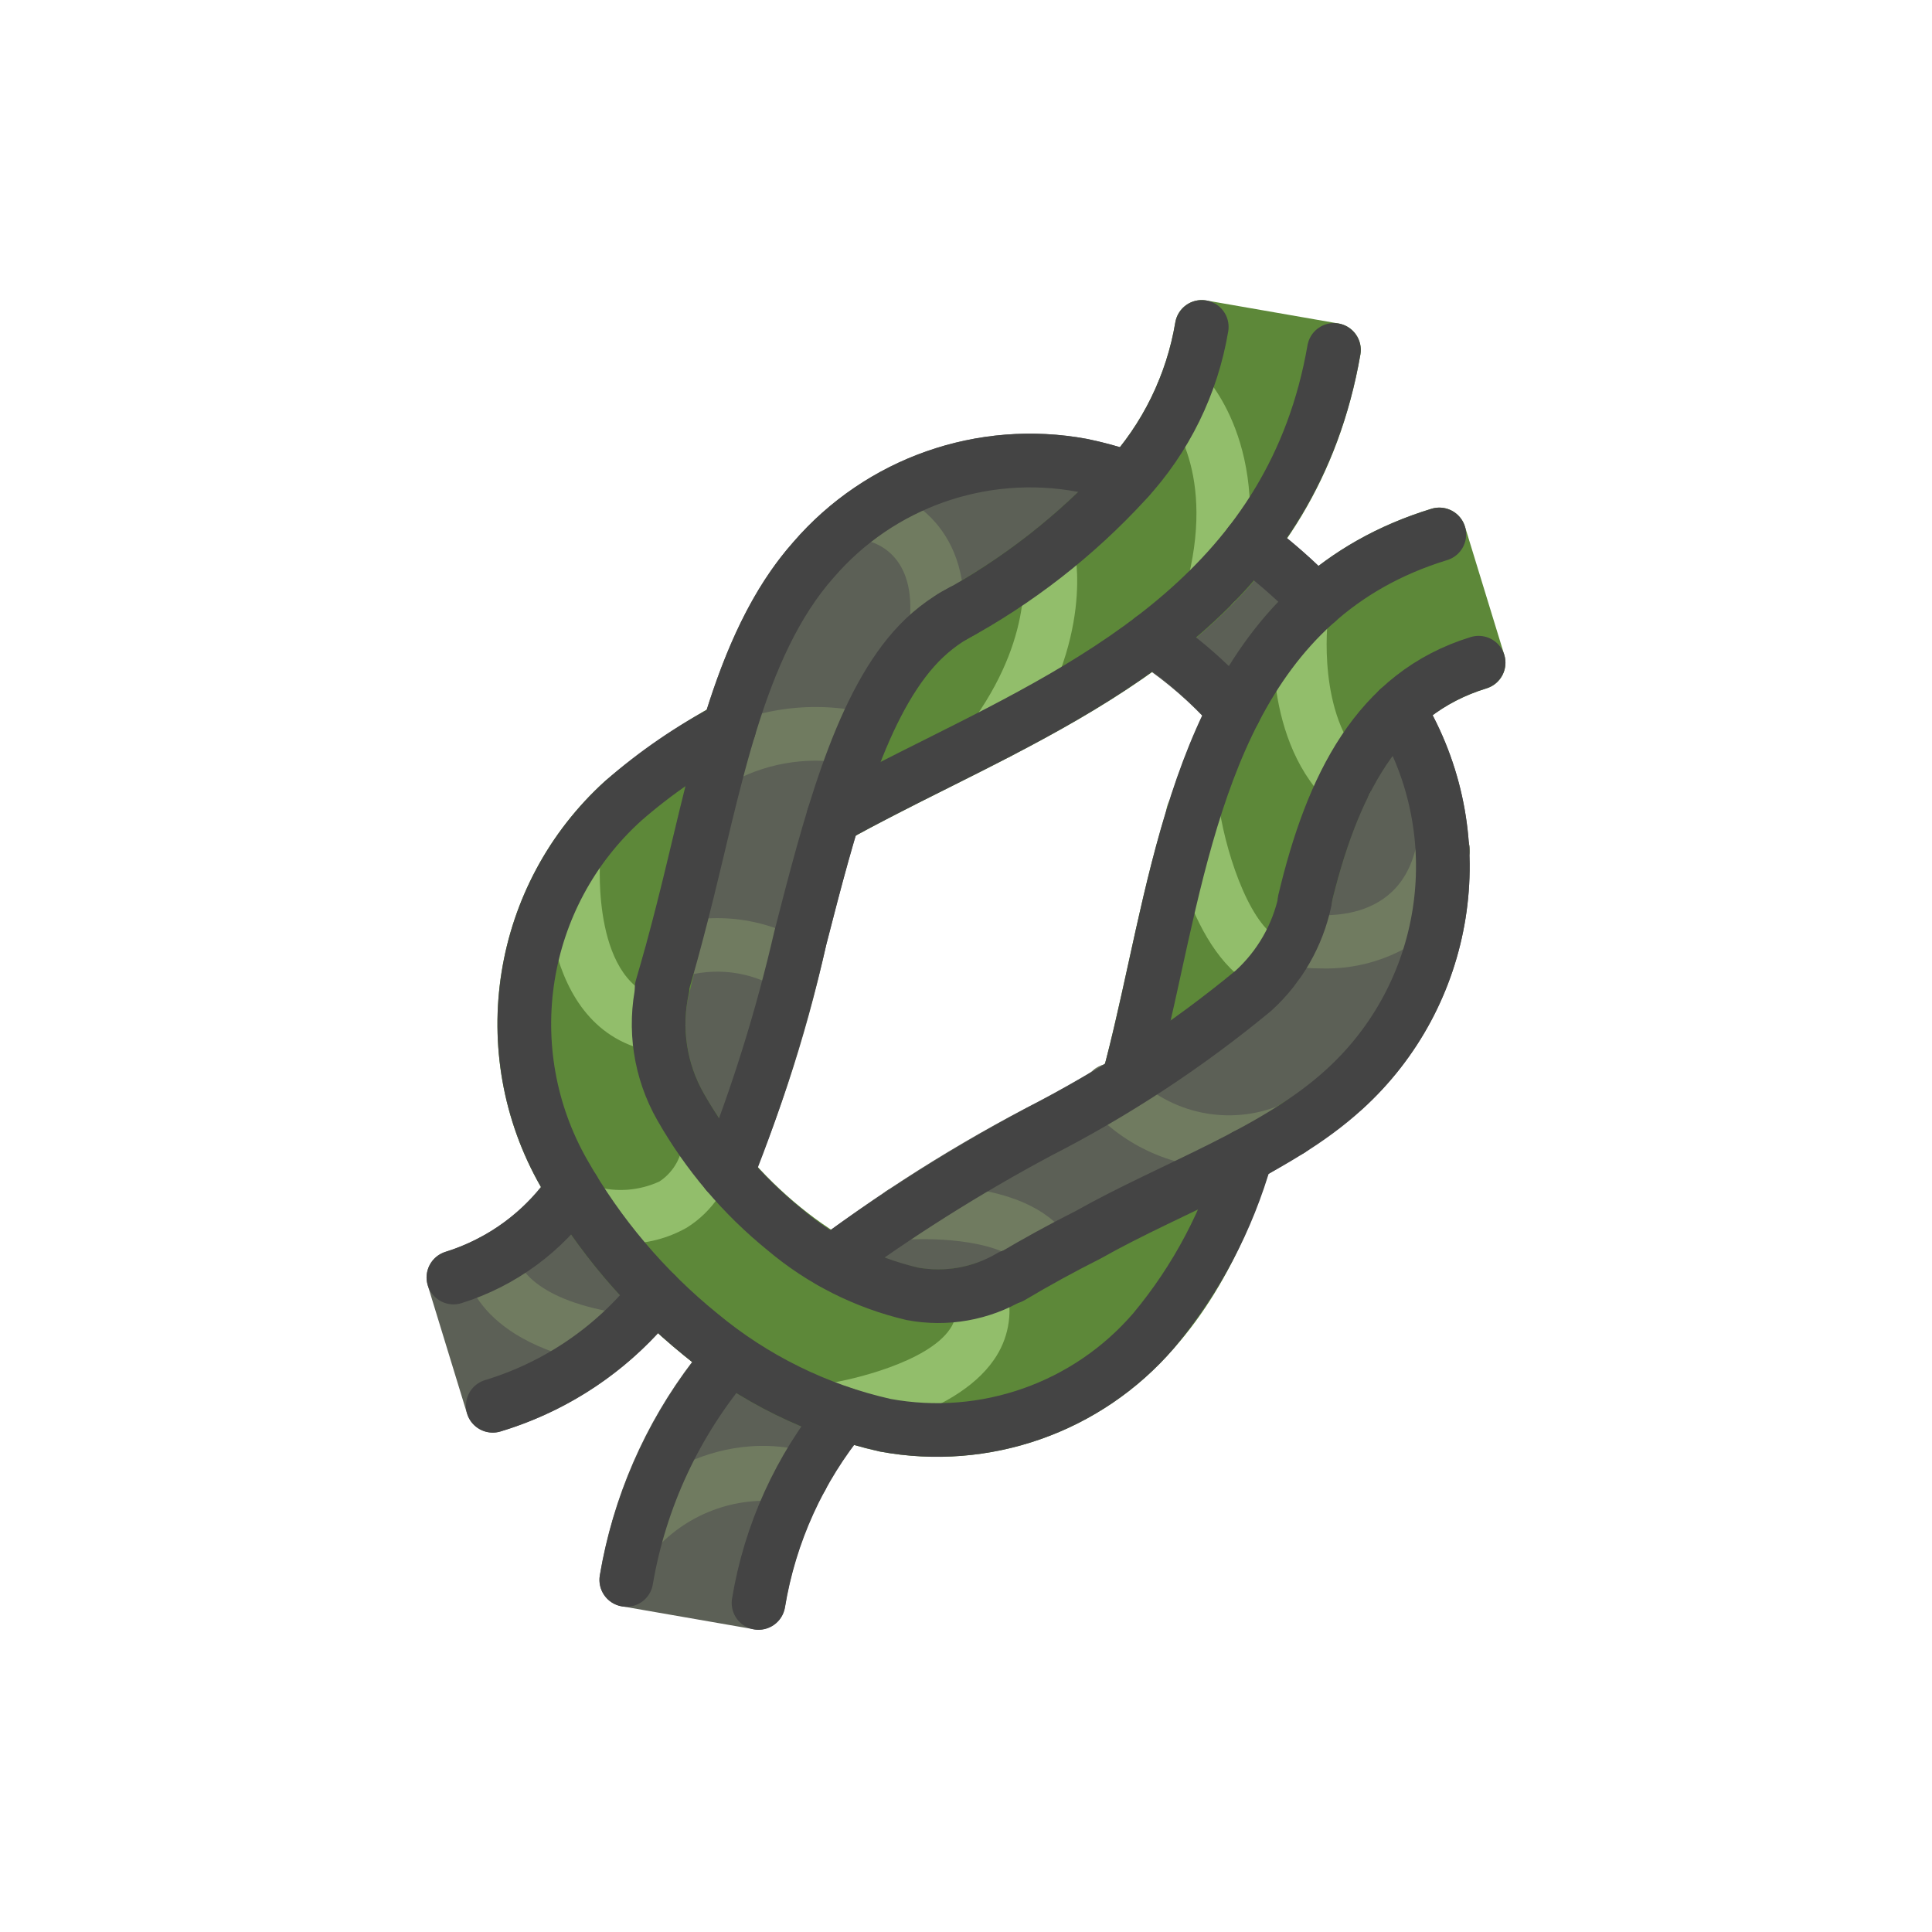
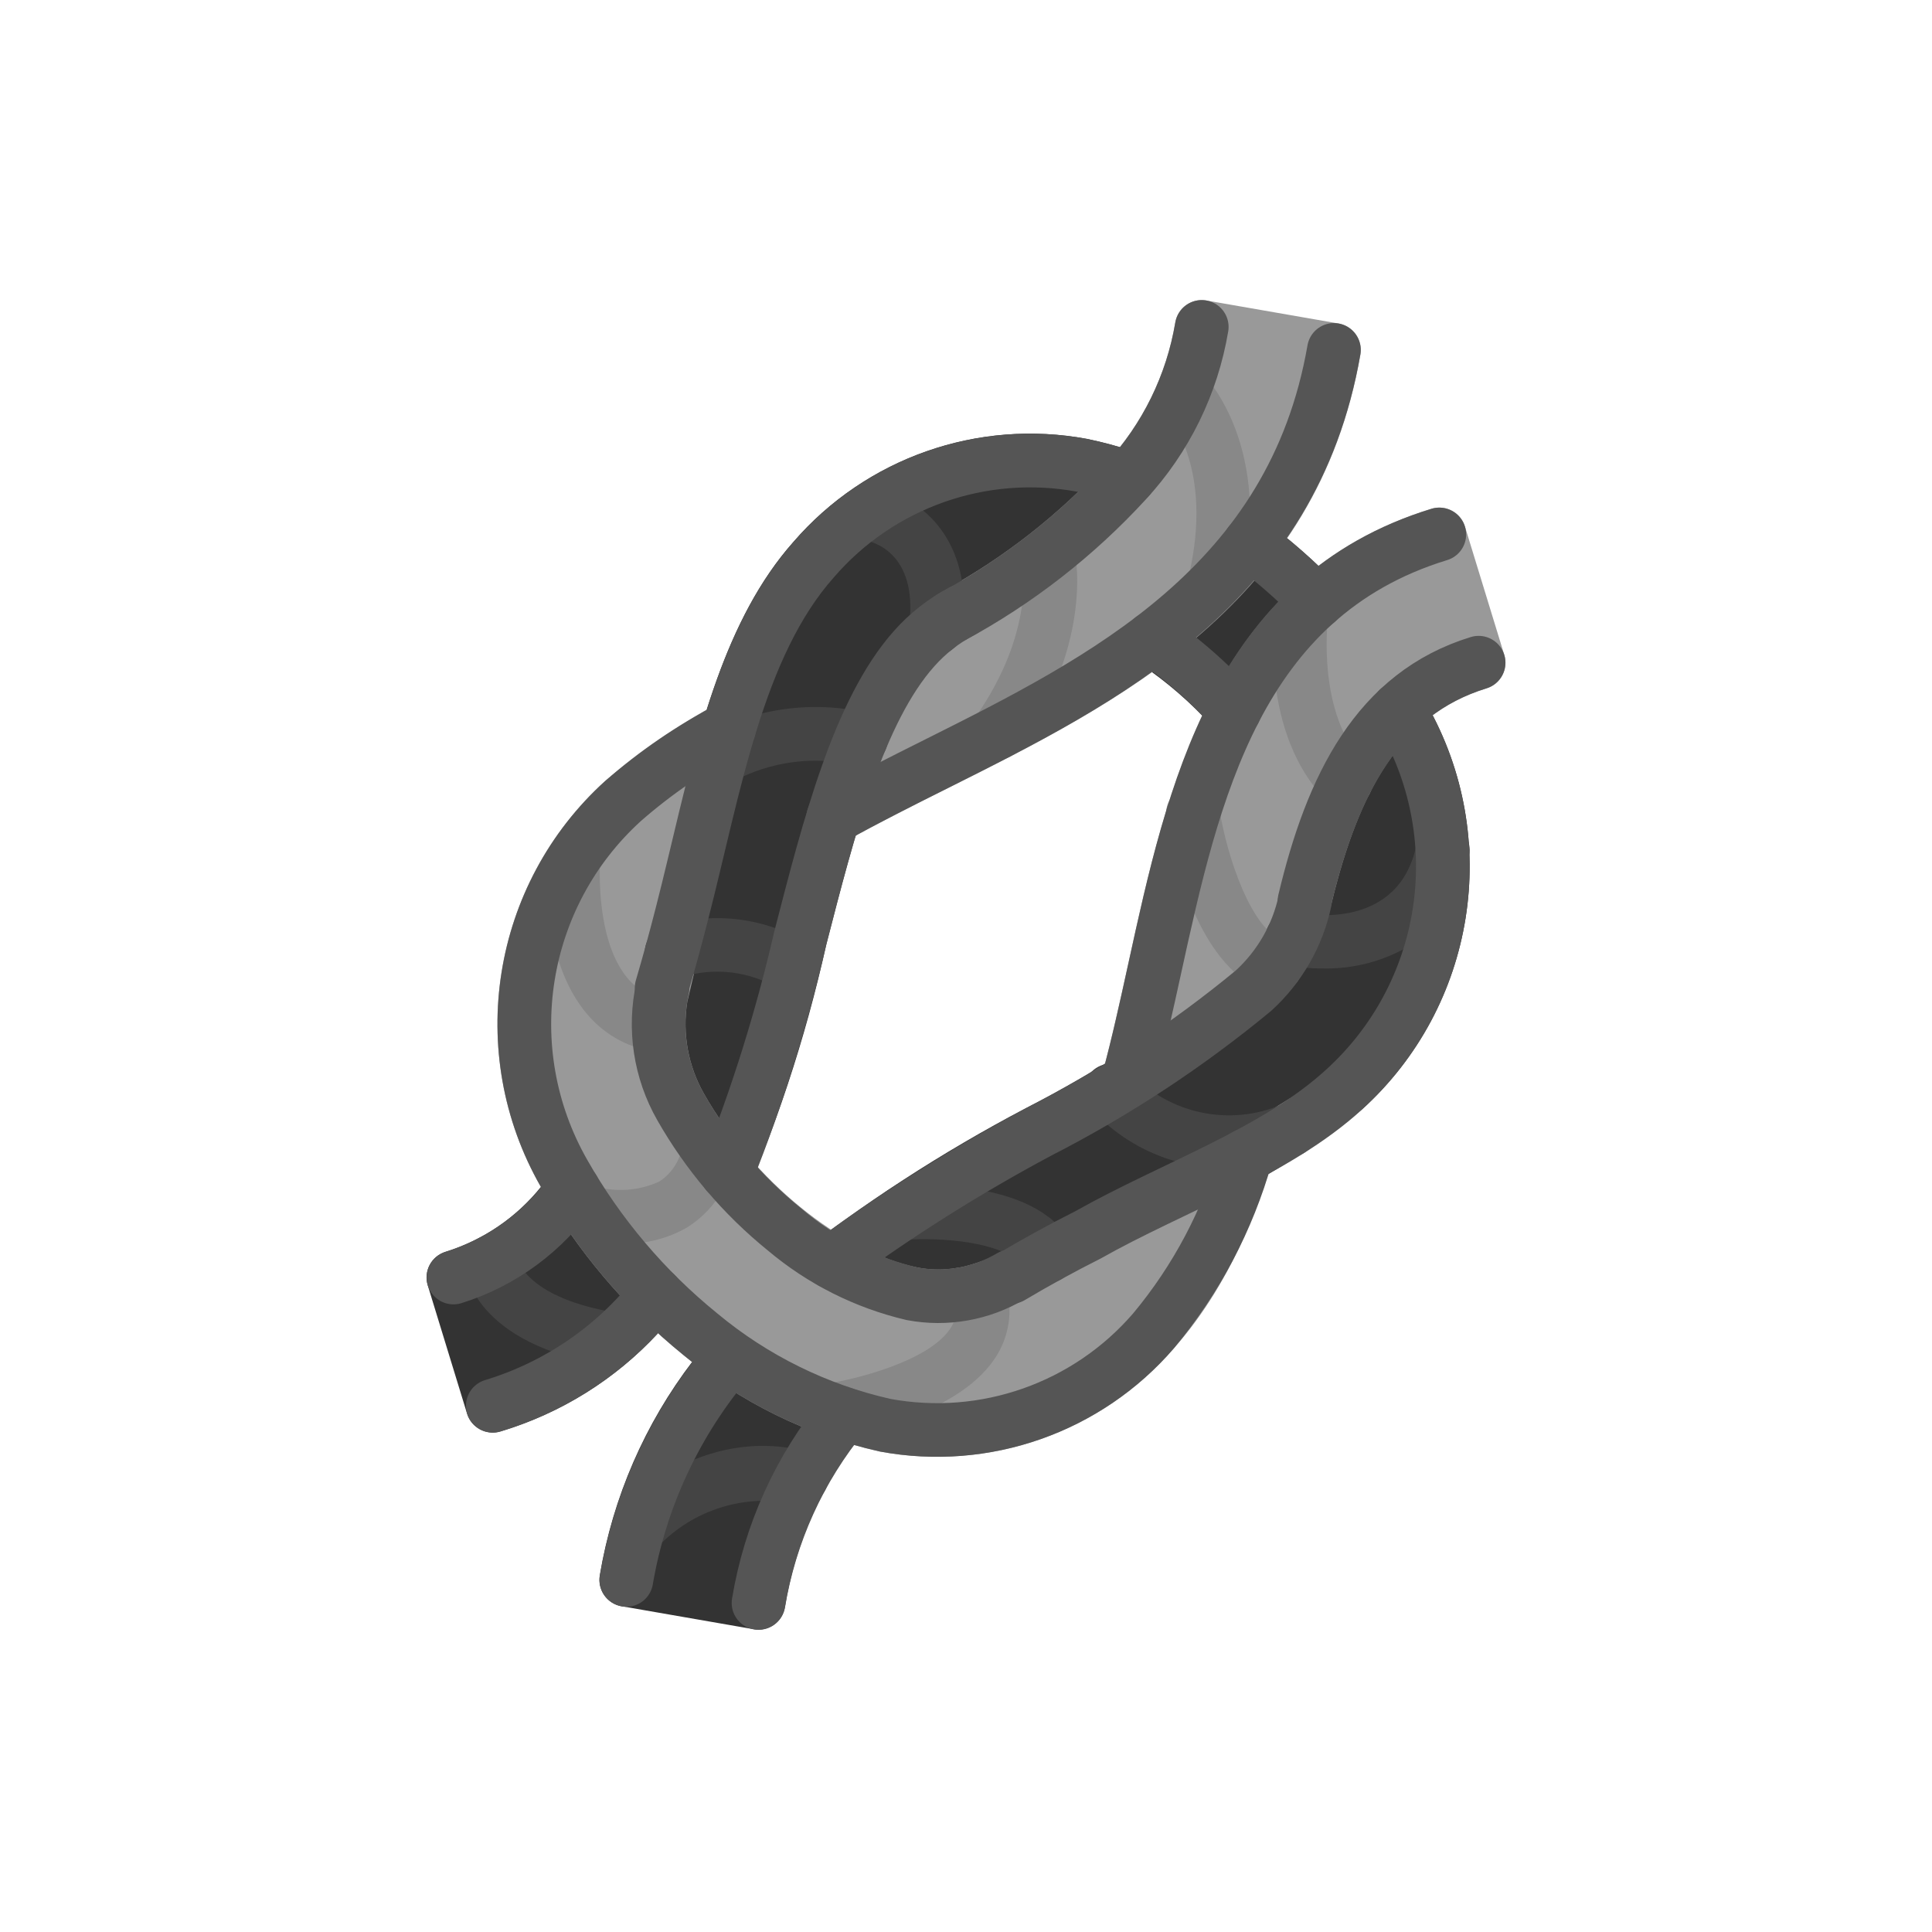
<svg xmlns="http://www.w3.org/2000/svg" viewBox="0 0 72 72" width="72" height="72">
-   <path d="M18.299 47.037s.17 2.168 4.537 2.876m2.198-14.429a5.46 5.46 0 0 1 4.523.516m-2.699-7.766a7.52 7.52 0 0 1 5.227-.694m.185-8.419s3.074.374 2.608 4.286m13.268 11.586s4.736 1 5.626-3.318m-12.376 8.97a6 6 0 0 0 6.679 1.471m-14.477 3.095s4.343-.38 5.458 1.594M23.789 56.956s2.577-2.81 6.076-1.884m14.227-40.464s2.336 2.296 1.168 7.143m-6.204-1.118s.718 2.958-1.898 6.687m-15.79 4.709s-.429 5.567 3.185 6.183m-2.623 6.969s3.76 1.077 4.49-2.313m4.581 9.676s6.314-.912 5.559-4.233m7.907-17.967s.781 4.948 3.069 5.655m.958-13.018s-.51 3.986 1.656 6.151" fill="none" stroke="#444" stroke-linecap="round" stroke-linejoin="round" stroke-width="2" />
-   <path fill="#5C6056" d="M24.523 49.686a13.1 13.1 0 0 1-5.87 3.657 1 1 0 0 1-1.248-.663L15.94 47.9a1 1 0 0 1 .663-1.25 7.35 7.35 0 0 0 3.57-2.436zm-.93-10.57c-.38-1.925.85-5.322.85-5.322.202-.79.395-1.593.586-2.4.98-4.096 1.99-8.33 4.54-11.201a11.65 11.65 0 0 1 10.948-3.836 15.3 15.3 0 0 1 3.143 1.019 25.5 25.5 0 0 1-7.348 6.28 5.3 5.3 0 0 0-1.507 1.183c-1.9 2.14-2.974 6.315-4.011 10.352a52.2 52.2 0 0 1-3.41 10.27s-3.412-4.422-3.791-6.346m22.632-10.741a14.5 14.5 0 0 0-5.175-4.484l1.04-.71a17.3 17.3 0 0 0 4.276-4.31q.753.503 1.478 1.086a22 22 0 0 1 2.688 2.584 10.07 10.07 0 0 0-3.637 4.27zM31.801 53.859a13.8 13.8 0 0 0-2.552 6.045 1 1 0 0 1-1.157.813l-4.926-.857a1 1 0 0 1-.813-1.157 18.05 18.05 0 0 1 3.468-7.985zm-2.44-6.805a57.5 57.5 0 0 1 8.866-5.755 43.4 43.4 0 0 0 7.806-5.122 5.17 5.17 0 0 0 1.774-3.428 14.4 14.4 0 0 1 4.567-7.797q.417.631.79 1.288a12.21 12.21 0 0 1-2.407 15.102 26.7 26.7 0 0 1-6.527 3.925c-1.128.541-2.192 1.053-3.192 1.618a34.4 34.4 0 0 1-5.146 2.326c-2.14.657-6.53-2.157-6.53-2.157" />
-   <path fill="#5D8839" d="M35.173 22.01a23.5 23.5 0 0 0 6.051-4.747 10.2 10.2 0 0 0 2.577-5.251 1 1 0 0 1 1.157-.814l4.926.858a1 1 0 0 1 .814 1.156c-1.613 9.27-8.914 12.925-15.355 16.15-1.538.77-3.03 1.518-4.4 2.313zm12.902 18.92c-.867 3.438-2.037 6.736-4.337 9.328a11.66 11.66 0 0 1-10.948 3.836 17.4 17.4 0 0 1-7.327-3.601 22.2 22.2 0 0 1-5.32-6.284 12.21 12.21 0 0 1 2.406-15.1 26.3 26.3 0 0 1 6.07-3.84s-.98 3.487-1.714 6.607c-.807 3.426-1.292 5.462-1.292 5.462a5.25 5.25 0 0 0 .621 3.421c1.827 3.222 5.113 5.898 7.956 6.477a4 4 0 0 0 1.505.009s1.043-.066 4.824-2.036c4.482-2.335 7.556-4.278 7.556-4.278m-7.172-.286c.434-1.483.79-3.11 1.155-4.777 1.406-6.424 3.155-14.415 11.288-16.907a1 1 0 0 1 1.249.663l1.465 4.78a1 1 0 0 1-.663 1.25c-3.185.976-4.753 3.776-5.777 8.018z" />
-   <path fill="#707B60" d="M22.837 50.913q-.081 0-.161-.013c-4.998-.81-5.35-3.483-5.374-3.784a1 1 0 0 1 1.99-.197c.02.091.393 1.47 3.704 2.006a1 1 0 0 1-.16 1.988zM29.556 37a1 1 0 0 1-.506-.137 4.44 4.44 0 0 0-3.651-.447 1 1 0 0 1-.737-1.86 6.48 6.48 0 0 1 5.402.583A1 1 0 0 1 29.556 37m-2.694-7.767a1 1 0 0 1-.502-1.866 8.5 8.5 0 0 1 5.996-.79 1 1 0 1 1-.541 1.926 6.53 6.53 0 0 0-4.461.6 1 1 0 0 1-.493.13m8.019-4.826a1 1 0 0 1-.994-1.118c.323-2.73-1.4-3.124-1.749-3.176a1.005 1.005 0 0 1-.852-1.124.99.99 0 0 1 1.106-.86c1.405.171 3.941 1.519 3.48 5.396a1 1 0 0 1-.992.882m14.41 11.684a7 7 0 0 1-1.35-.12 1 1 0 0 1-.772-1.185.99.99 0 0 1 1.165-.776l.017.004c.39.08 3.78.67 4.442-2.542a1 1 0 0 1 1.959.405 5 5 0 0 1-2.134 3.32 6.1 6.1 0 0 1-3.327.894m-3.592 7.444a6.74 6.74 0 0 1-5.084-2.266 1 1 0 1 1 1.559-1.254 5.02 5.02 0 0 0 5.58 1.155 1 1 0 0 1 .645 1.893 8.3 8.3 0 0 1-2.7.472m-6.641 4.27a1 1 0 0 1-.872-.509c-.599-1.06-3.29-1.19-4.501-1.089a1 1 0 0 1-.173-1.992c.512-.045 5.024-.366 6.416 2.099a1 1 0 0 1-.87 1.491M23.789 57.956a1 1 0 0 1-.738-1.674c.122-.133 3.035-3.244 7.07-2.175a1 1 0 0 1-.513 1.934 5.5 5.5 0 0 0-5.085 1.595 1 1 0 0 1-.735.32" />
-   <path fill="#92BE6B" d="M45.26 22.752q-.118 0-.234-.028a1 1 0 0 1-.739-1.207c1.007-4.174-.826-6.122-.904-6.203a1 1 0 0 1 1.41-1.418c.111.11 2.725 2.754 1.44 8.09a1 1 0 0 1-.972.766m-8.105 5.568a1 1 0 0 1-.817-1.573c2.292-3.269 1.767-5.78 1.743-5.885a1 1 0 0 1 1.945-.464c.035.139.792 3.443-2.051 7.497a1 1 0 0 1-.82.426M24.553 39.213a1 1 0 0 1-.169-.014c-4.461-.761-4.035-6.98-4.015-7.244a1 1 0 0 1 1.994.151c-.003.047-.311 4.667 2.357 5.122a1 1 0 0 1-.167 1.985m-1.323 7.136a6 6 0 0 1-1.577-.205 1 1 0 1 1 .547-1.924 3.46 3.46 0 0 0 2.378-.191 1.97 1.97 0 0 0 .862-1.37 1 1 0 0 1 1.955.42 3.96 3.96 0 0 1-1.795 2.669 4.6 4.6 0 0 1-2.37.601m7.769 7.196a1 1 0 0 1-.143-1.989c.91-.134 3.698-.79 4.54-2.018.21-.29.28-.658.187-1.003a1 1 0 0 1 1.95-.444 3.2 3.2 0 0 1-.489 2.58c-1.491 2.17-5.455 2.8-5.902 2.864a1 1 0 0 1-.144.01m16.534-16.543a1 1 0 0 1-.295-.044c-2.801-.867-3.67-5.886-3.76-6.455a1 1 0 1 1 1.974-.313c.287 1.8 1.215 4.498 2.376 4.857a1 1 0 0 1-.295 1.955m2.616-6.867a1 1 0 0 1-.707-.293c-2.484-2.483-1.966-6.802-1.942-6.985a1 1 0 0 1 1.984.252c-.004.035-.414 3.534 1.372 5.32a1 1 0 0 1-.707 1.706" />
-   <g fill="none" stroke="#444" stroke-linecap="round" stroke-width="2">
+   <path fill="#333" d="M24.523 49.686a13.1 13.1 0 0 1-5.87 3.657 1 1 0 0 1-1.248-.663L15.94 47.9a1 1 0 0 1 .663-1.25 7.35 7.35 0 0 0 3.57-2.436zm-.93-10.57c-.38-1.925.85-5.322.85-5.322.202-.79.395-1.593.586-2.4.98-4.096 1.99-8.33 4.54-11.201a11.65 11.65 0 0 1 10.948-3.836 15.3 15.3 0 0 1 3.143 1.019 25.5 25.5 0 0 1-7.348 6.28 5.3 5.3 0 0 0-1.507 1.183c-1.9 2.14-2.974 6.315-4.011 10.352a52.2 52.2 0 0 1-3.41 10.27s-3.412-4.422-3.791-6.346m22.632-10.741a14.5 14.5 0 0 0-5.175-4.484l1.04-.71a17.3 17.3 0 0 0 4.276-4.31q.753.503 1.478 1.086a22 22 0 0 1 2.688 2.584 10.07 10.07 0 0 0-3.637 4.27zM31.801 53.859a13.8 13.8 0 0 0-2.552 6.045 1 1 0 0 1-1.157.813l-4.926-.857a1 1 0 0 1-.813-1.157 18.05 18.05 0 0 1 3.468-7.985zm-2.44-6.805a57.5 57.5 0 0 1 8.866-5.755 43.4 43.4 0 0 0 7.806-5.122 5.17 5.17 0 0 0 1.774-3.428 14.4 14.4 0 0 1 4.567-7.797q.417.631.79 1.288a12.21 12.21 0 0 1-2.407 15.102 26.7 26.7 0 0 1-6.527 3.925c-1.128.541-2.192 1.053-3.192 1.618a34.4 34.4 0 0 1-5.146 2.326c-2.14.657-6.53-2.157-6.53-2.157" />
+   <path fill="#999" d="M35.173 22.01a23.5 23.5 0 0 0 6.051-4.747 10.2 10.2 0 0 0 2.577-5.251 1 1 0 0 1 1.157-.814l4.926.858a1 1 0 0 1 .814 1.156c-1.613 9.27-8.914 12.925-15.355 16.15-1.538.77-3.03 1.518-4.4 2.313zm12.902 18.92c-.867 3.438-2.037 6.736-4.337 9.328a11.66 11.66 0 0 1-10.948 3.836 17.4 17.4 0 0 1-7.327-3.601 22.2 22.2 0 0 1-5.32-6.284 12.21 12.21 0 0 1 2.406-15.1 26.3 26.3 0 0 1 6.07-3.84s-.98 3.487-1.714 6.607c-.807 3.426-1.292 5.462-1.292 5.462a5.25 5.25 0 0 0 .621 3.421c1.827 3.222 5.113 5.898 7.956 6.477a4 4 0 0 0 1.505.009s1.043-.066 4.824-2.036c4.482-2.335 7.556-4.278 7.556-4.278m-7.172-.286c.434-1.483.79-3.11 1.155-4.777 1.406-6.424 3.155-14.415 11.288-16.907a1 1 0 0 1 1.249.663l1.465 4.78a1 1 0 0 1-.663 1.25c-3.185.976-4.753 3.776-5.777 8.018z" />
+   <path fill="#444" d="M22.837 50.913q-.081 0-.161-.013c-4.998-.81-5.35-3.483-5.374-3.784a1 1 0 0 1 1.99-.197c.02.091.393 1.47 3.704 2.006a1 1 0 0 1-.16 1.988zM29.556 37a1 1 0 0 1-.506-.137 4.44 4.44 0 0 0-3.651-.447 1 1 0 0 1-.737-1.86 6.48 6.48 0 0 1 5.402.583A1 1 0 0 1 29.556 37m-2.694-7.767a1 1 0 0 1-.502-1.866 8.5 8.5 0 0 1 5.996-.79 1 1 0 1 1-.541 1.926 6.53 6.53 0 0 0-4.461.6 1 1 0 0 1-.493.13m8.019-4.826a1 1 0 0 1-.994-1.118c.323-2.73-1.4-3.124-1.749-3.176a1.005 1.005 0 0 1-.852-1.124.99.99 0 0 1 1.106-.86c1.405.171 3.941 1.519 3.48 5.396a1 1 0 0 1-.992.882m14.41 11.684a7 7 0 0 1-1.35-.12 1 1 0 0 1-.772-1.185.99.99 0 0 1 1.165-.776l.017.004c.39.08 3.78.67 4.442-2.542a1 1 0 0 1 1.959.405 5 5 0 0 1-2.134 3.32 6.1 6.1 0 0 1-3.327.894m-3.592 7.444a6.74 6.74 0 0 1-5.084-2.266 1 1 0 1 1 1.559-1.254 5.02 5.02 0 0 0 5.58 1.155 1 1 0 0 1 .645 1.893 8.3 8.3 0 0 1-2.7.472m-6.641 4.27a1 1 0 0 1-.872-.509c-.599-1.06-3.29-1.19-4.501-1.089a1 1 0 0 1-.173-1.992c.512-.045 5.024-.366 6.416 2.099a1 1 0 0 1-.87 1.491M23.789 57.956a1 1 0 0 1-.738-1.674c.122-.133 3.035-3.244 7.07-2.175a1 1 0 0 1-.513 1.934 5.5 5.5 0 0 0-5.085 1.595 1 1 0 0 1-.735.32" />
+   <path fill="#888" d="M45.26 22.752q-.118 0-.234-.028a1 1 0 0 1-.739-1.207c1.007-4.174-.826-6.122-.904-6.203a1 1 0 0 1 1.41-1.418c.111.11 2.725 2.754 1.44 8.09a1 1 0 0 1-.972.766m-8.105 5.568a1 1 0 0 1-.817-1.573c2.292-3.269 1.767-5.78 1.743-5.885a1 1 0 0 1 1.945-.464c.035.139.792 3.443-2.051 7.497a1 1 0 0 1-.82.426M24.553 39.213a1 1 0 0 1-.169-.014c-4.461-.761-4.035-6.98-4.015-7.244a1 1 0 0 1 1.994.151c-.003.047-.311 4.667 2.357 5.122a1 1 0 0 1-.167 1.985m-1.323 7.136a6 6 0 0 1-1.577-.205 1 1 0 1 1 .547-1.924 3.46 3.46 0 0 0 2.378-.191 1.97 1.97 0 0 0 .862-1.37 1 1 0 0 1 1.955.42 3.96 3.96 0 0 1-1.795 2.669 4.6 4.6 0 0 1-2.37.601m7.769 7.196a1 1 0 0 1-.143-1.989c.91-.134 3.698-.79 4.54-2.018.21-.29.28-.658.187-1.003a1 1 0 0 1 1.95-.444 3.2 3.2 0 0 1-.489 2.58c-1.491 2.17-5.455 2.8-5.902 2.864a1 1 0 0 1-.144.01m16.534-16.543a1 1 0 0 1-.295-.044c-2.801-.867-3.67-5.886-3.76-6.455a1 1 0 1 1 1.974-.313c.287 1.8 1.215 4.498 2.376 4.857a1 1 0 0 1-.295 1.955m2.616-6.867a1 1 0 0 1-.707-.293c-2.484-2.483-1.966-6.802-1.942-6.985a1 1 0 0 1 1.984.252c-.004.035-.414 3.534 1.372 5.32a1 1 0 0 1-.707 1.706" />
+   <g fill="none" stroke="#555" stroke-linecap="round" stroke-width="2">
    <path stroke-miterlimit="10" d="M41.964 17.936a11.2 11.2 0 0 0 2.822-5.753M35.49 22.982a24.8 24.8 0 0 0 6.475-5.046m4.472 25.124a17.7 17.7 0 0 1-3.447 6.535 10.65 10.65 0 0 1-9.999 3.52 16.4 16.4 0 0 1-6.9-3.4 21.2 21.2 0 0 1-5.077-5.999 11.22 11.22 0 0 1 2.21-13.87 20.3 20.3 0 0 1 3.948-2.702m27.932-2.447c-3.772 1.156-5.47 4.594-6.488 8.873m-6.564 6.684c.36-1.325.669-2.735.984-4.175 1.42-6.488 3.03-13.842 10.603-16.162M24.692 36.82a6.23 6.23 0 0 0 .672 4.431 16.2 16.2 0 0 0 3.885 4.577 11.4 11.4 0 0 0 4.742 2.387 5.3 5.3 0 0 0 3.676-.649M49.712 13.04c-1.526 8.773-8.587 12.308-14.817 15.427-1.327.664-2.622 1.313-3.843 1.994" />
    <path stroke-linejoin="round" d="M46.579 20.244q.324.24.641.496M24.657 36.813q.387-1.312.758-2.767c1.215-4.727 2.042-9.96 4.906-13.186a10.65 10.65 0 0 1 9.999-3.52q.889.183 1.746.481M16.9 47.61a8.5 8.5 0 0 0 4.467-3.295m3.08 3.917a12.25 12.25 0 0 1-6.082 4.158m17.487-29.616a6.3 6.3 0 0 0-1.791 1.405c-2.06 2.32-3.164 6.614-4.232 10.766a60 60 0 0 1-2.741 8.77m18.916-17.23a16 16 0 0 0-1.942-1.86q-.56-.45-1.134-.827m-11.927 23.24a64 64 0 0 1 7.724-4.864 44 44 0 0 0 7.988-5.254 6.3 6.3 0 0 0 1.92-3.346M23.342 58.88a17.17 17.17 0 0 1 3.86-8.258m4.26 2.079a14.9 14.9 0 0 0-3.194 7.037m23.847-33.314q.093.157.182.315a11.22 11.22 0 0 1-2.21 13.869c-2.547 2.33-6.405 3.642-9.537 5.41a47 47 0 0 0-2.87 1.573m9.54-26.85q.978.788 1.853 1.692" />
  </g>
</svg>
